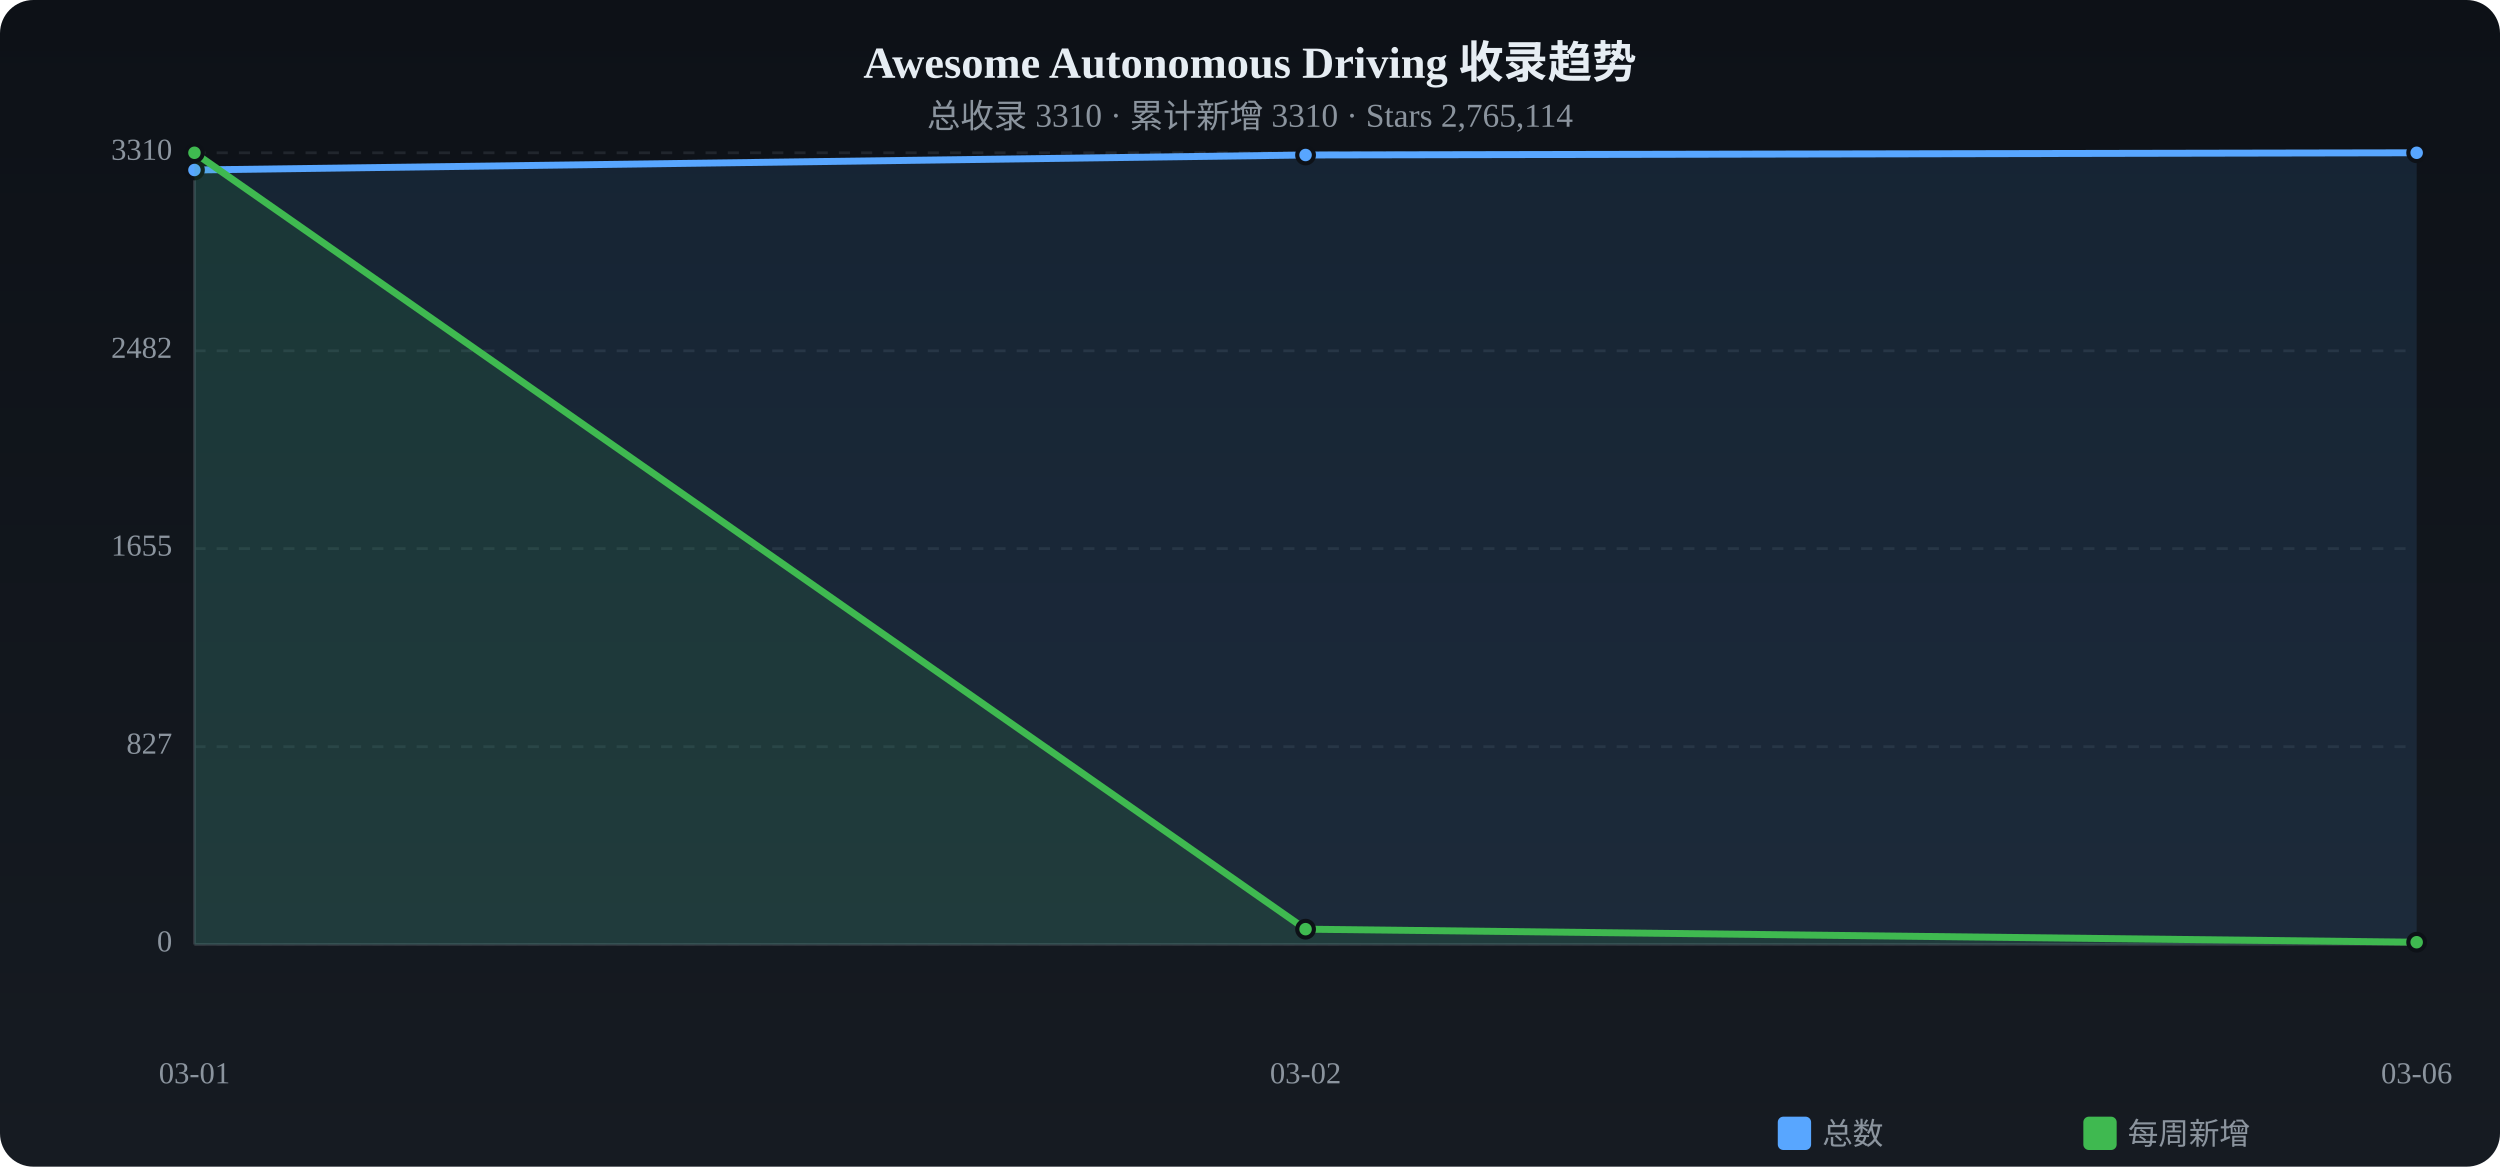
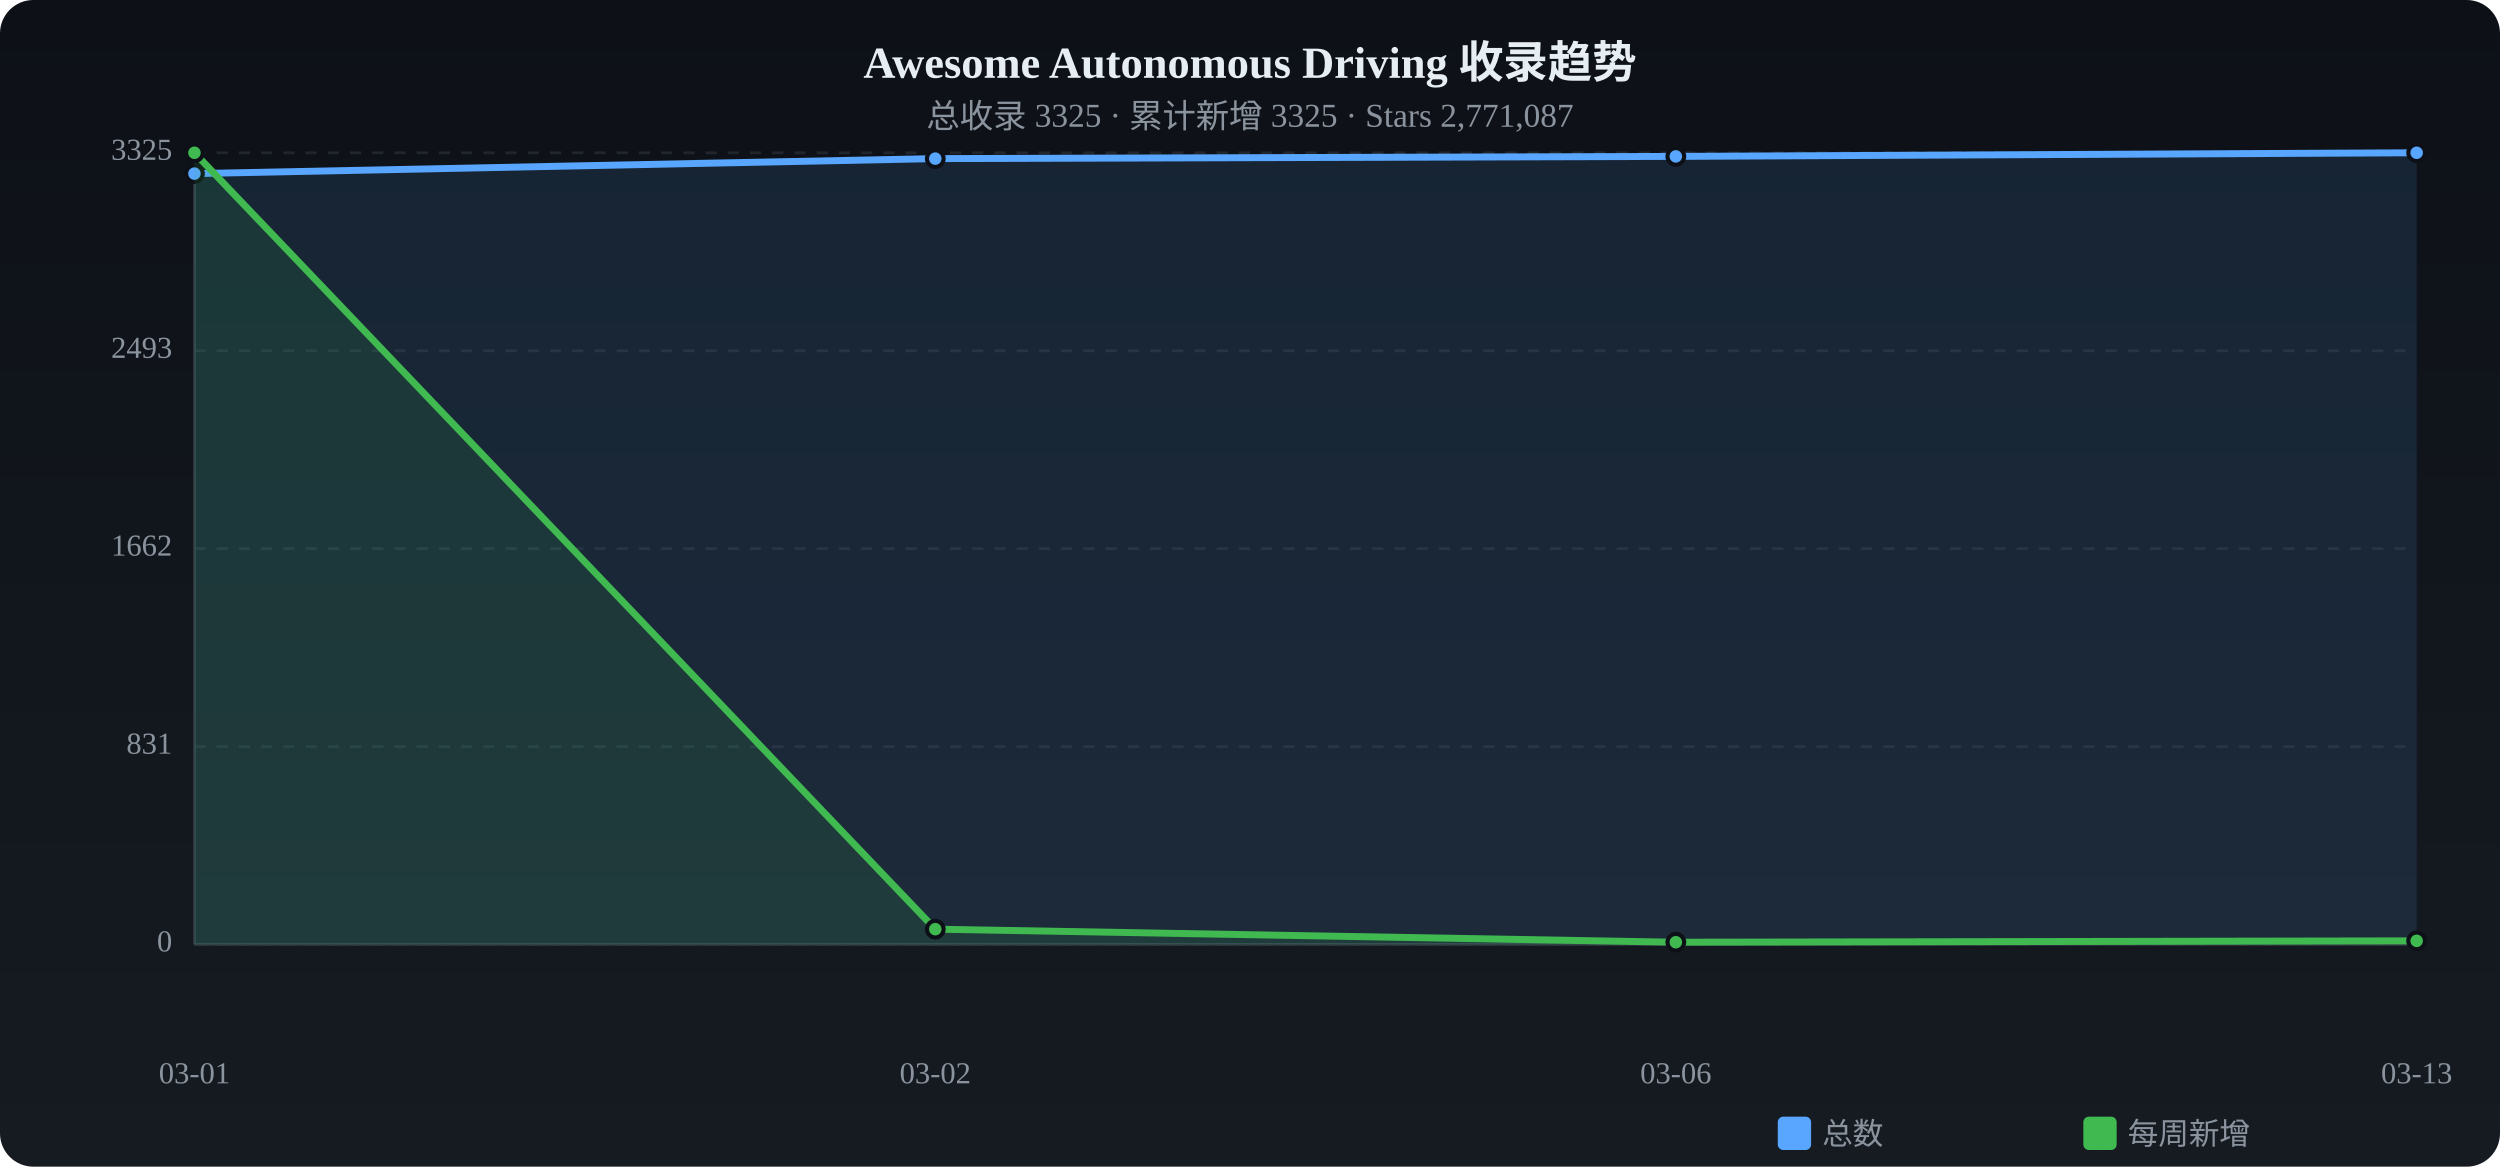
<svg xmlns="http://www.w3.org/2000/svg" viewBox="0 0 900 420" width="900" height="420">
  <defs>
    <linearGradient id="tbg" x1="0%" y1="0%" x2="0%" y2="100%">
      <stop offset="0%" stop-color="#0d1117" />
      <stop offset="100%" stop-color="#161b22" />
    </linearGradient>
  </defs>
  <rect width="900" height="420" rx="12" fill="url(#tbg)" />
  <text x="450.0" y="28" text-anchor="middle" fill="#e6edf3" font-size="16" font-weight="bold">Awesome Autonomous Driving 收录趋势</text>
-   <text x="450.0" y="46" text-anchor="middle" fill="#8b949e" font-size="12">总收录 3310 · 累计新增 3310 · Stars 2,765,114</text>
+   <text x="450.0" y="46" text-anchor="middle" fill="#8b949e" font-size="12">总收录 3325 · 累计新增 3325 · Stars 2,771,087</text>
  <text x="62" y="340.0" text-anchor="end" fill="#8b949e" font-size="11" dominant-baseline="middle">0</text>
  <line x1="70" y1="340.0" x2="870" y2="340.0" stroke="#21262d" stroke-dasharray="4 4" />
-   <text x="62" y="268.8" text-anchor="end" fill="#8b949e" font-size="11" dominant-baseline="middle">827</text>
+   <text x="62" y="268.8" text-anchor="end" fill="#8b949e" font-size="11" dominant-baseline="middle">831</text>
  <line x1="70" y1="268.8" x2="870" y2="268.8" stroke="#21262d" stroke-dasharray="4 4" />
-   <text x="62" y="197.5" text-anchor="end" fill="#8b949e" font-size="11" dominant-baseline="middle">1655</text>
+   <text x="62" y="197.5" text-anchor="end" fill="#8b949e" font-size="11" dominant-baseline="middle">1662</text>
  <line x1="70" y1="197.5" x2="870" y2="197.5" stroke="#21262d" stroke-dasharray="4 4" />
-   <text x="62" y="126.3" text-anchor="end" fill="#8b949e" font-size="11" dominant-baseline="middle">2482</text>
+   <text x="62" y="126.3" text-anchor="end" fill="#8b949e" font-size="11" dominant-baseline="middle">2493</text>
  <line x1="70" y1="126.3" x2="870" y2="126.3" stroke="#21262d" stroke-dasharray="4 4" />
-   <text x="62" y="55.0" text-anchor="end" fill="#8b949e" font-size="11" dominant-baseline="middle">3310</text>
+   <text x="62" y="55.0" text-anchor="end" fill="#8b949e" font-size="11" dominant-baseline="middle">3325</text>
  <line x1="70" y1="55.0" x2="870" y2="55.0" stroke="#21262d" stroke-dasharray="4 4" />
  <line x1="70" y1="55" x2="70" y2="340" stroke="#30363d" />
  <line x1="70" y1="340" x2="870" y2="340" stroke="#30363d" />
-   <path d="M70.0,61.2 L470.0,55.8 L870.0,55.0 L870.0,340 L70.0,340 Z" fill="#58a6ff" opacity="0.12" />
-   <polyline points="70.0,61.2 470.0,55.8 870.0,55.0" fill="none" stroke="#58a6ff" stroke-width="2.5" stroke-linecap="round" stroke-linejoin="round" />
-   <circle cx="70.0" cy="61.2" r="3" fill="#58a6ff" stroke="#0d1117" stroke-width="1.5" />
-   <circle cx="470.0" cy="55.8" r="3" fill="#58a6ff" stroke="#0d1117" stroke-width="1.5" />
+   <path d="M70.0,62.5 L336.7,57.1 L603.3,56.3 L870.0,55.0 L870.0,340 L70.0,340 Z" fill="#58a6ff" opacity="0.12" />
+   <polyline points="70.0,62.5 336.7,57.1 603.3,56.3 870.0,55.0" fill="none" stroke="#58a6ff" stroke-width="2.5" stroke-linecap="round" stroke-linejoin="round" />
+   <circle cx="70.0" cy="62.5" r="3" fill="#58a6ff" stroke="#0d1117" stroke-width="1.5" />
+   <circle cx="336.7" cy="57.1" r="3" fill="#58a6ff" stroke="#0d1117" stroke-width="1.5" />
+   <circle cx="603.3" cy="56.3" r="3" fill="#58a6ff" stroke="#0d1117" stroke-width="1.5" />
  <circle cx="870.0" cy="55.0" r="3" fill="#58a6ff" stroke="#0d1117" stroke-width="1.5" />
-   <path d="M70.0,55.0 L470.0,334.5 L870.0,339.2 L870.0,340 L70.0,340 Z" fill="#3fb950" opacity="0.12" />
-   <polyline points="70.0,55.0 470.0,334.5 870.0,339.2" fill="none" stroke="#3fb950" stroke-width="2.5" stroke-linecap="round" stroke-linejoin="round" />
+   <path d="M70.0,55.0 L336.7,334.5 L603.3,339.2 L870.0,338.7 L870.0,340 L70.0,340 Z" fill="#3fb950" opacity="0.12" />
+   <polyline points="70.0,55.0 336.7,334.5 603.3,339.2 870.0,338.7" fill="none" stroke="#3fb950" stroke-width="2.5" stroke-linecap="round" stroke-linejoin="round" />
  <circle cx="70.0" cy="55.0" r="3" fill="#3fb950" stroke="#0d1117" stroke-width="1.5" />
-   <circle cx="470.0" cy="334.5" r="3" fill="#3fb950" stroke="#0d1117" stroke-width="1.5" />
-   <circle cx="870.0" cy="339.2" r="3" fill="#3fb950" stroke="#0d1117" stroke-width="1.5" />
+   <circle cx="336.7" cy="334.5" r="3" fill="#3fb950" stroke="#0d1117" stroke-width="1.5" />
+   <circle cx="603.3" cy="339.2" r="3" fill="#3fb950" stroke="#0d1117" stroke-width="1.5" />
+   <circle cx="870.0" cy="338.7" r="3" fill="#3fb950" stroke="#0d1117" stroke-width="1.5" />
  <text x="70.0" y="390" text-anchor="middle" fill="#8b949e" font-size="11">03-01</text>
-   <text x="470.0" y="390" text-anchor="middle" fill="#8b949e" font-size="11">03-02</text>
-   <text x="870.0" y="390" text-anchor="middle" fill="#8b949e" font-size="11">03-06</text>
+   <text x="336.7" y="390" text-anchor="middle" fill="#8b949e" font-size="11">03-02</text>
+   <text x="603.3" y="390" text-anchor="middle" fill="#8b949e" font-size="11">03-06</text>
+   <text x="870.0" y="390" text-anchor="middle" fill="#8b949e" font-size="11">03-13</text>
  <rect x="640" y="402" width="12" height="12" rx="2" fill="#58a6ff" />
  <text x="656" y="412" fill="#8b949e" font-size="11">总数</text>
  <rect x="750" y="402" width="12" height="12" rx="2" fill="#3fb950" />
  <text x="766" y="412" fill="#8b949e" font-size="11">每周新增</text>
</svg>
